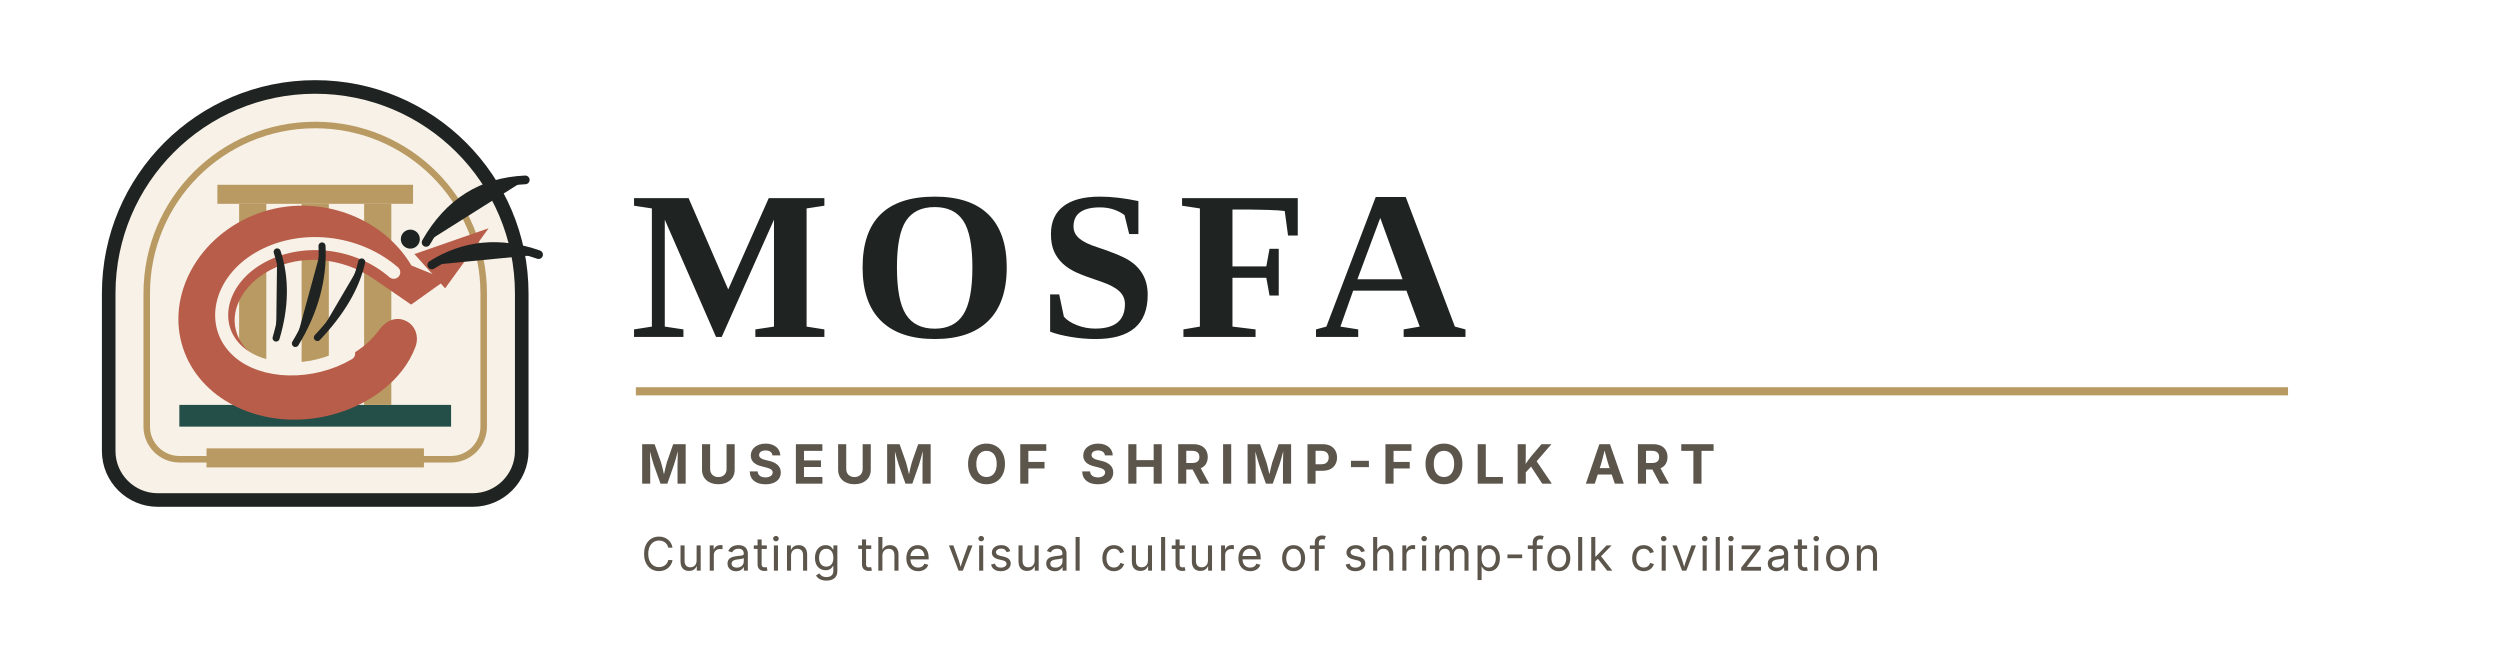
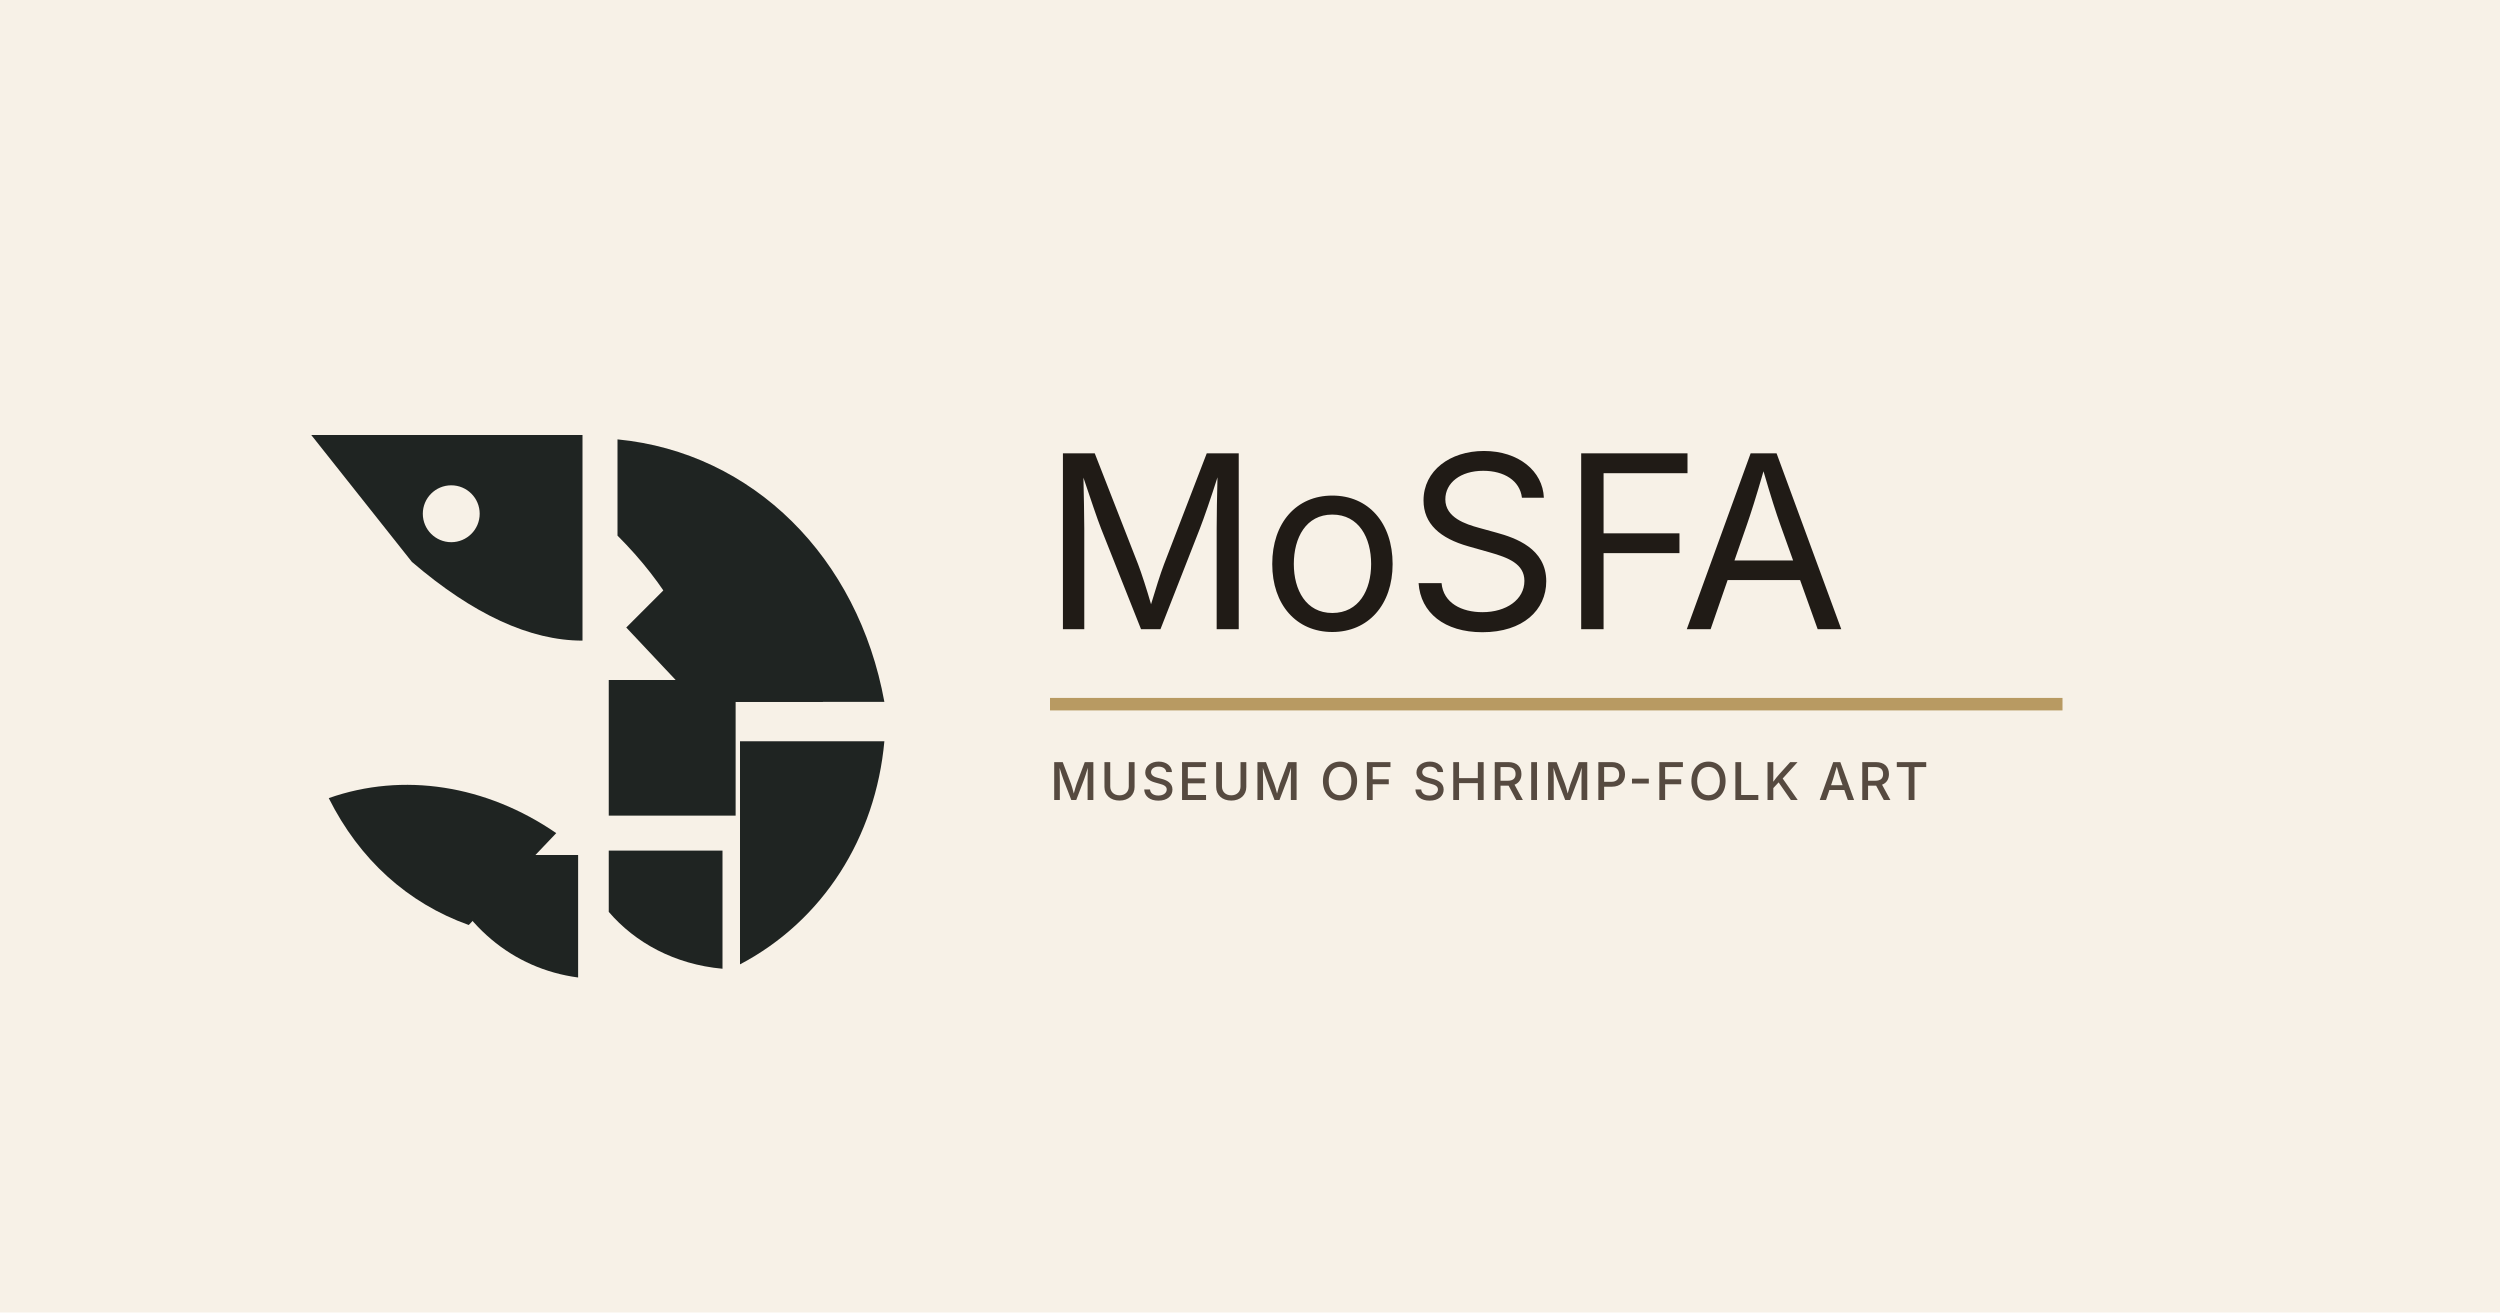
- <svg xmlns="http://www.w3.org/2000/svg" width="920" height="240" viewBox="0 0 920 240" role="img" aria-labelledby="logo-title logo-desc">
-   <style>
- 		.logo-ink { fill: #1f2422; }
- 		.logo-soft { fill: #5b554b; }
- 		.logo-ivory { fill: #f7f1e7; }
- 		.logo-green { fill: #244f49; }
- 		.logo-coral { fill: #b85d49; }
- 		.logo-gold { fill: #b89a62; }
- 		.logo-rule { stroke: #b89a62; }
- 		.logo-line { stroke: #1f2422; }
- 		.logo-shrimp { stroke: #f7f1e7; }
- 		text { paint-order: stroke; }
- 	</style>
-   <g transform="translate(32 28)">
-     <path class="logo-ivory logo-line" stroke-width="5" d="M84 4c42 0 76 34 76 76v58c0 9.9-8.1 18-18 18H26c-9.9 0-18-8.1-18-18V80C8 38 42 4 84 4Z" />
-     <path fill="none" class="logo-rule" stroke-width="2.4" d="M84 18c34.3 0 62 27.7 62 62v49c0 6.6-5.4 12-12 12H34c-6.6 0-12-5.4-12-12V80c0-34.3 27.7-62 62-62Z" />
-     <path class="logo-green" d="M34 121h100v8H34z" />
-     <path class="logo-gold" d="M44 137h80v7H44z" />
-     <path class="logo-gold" d="M48 40h72v7H48z" />
-     <path class="logo-gold" d="M56 47h10v74H56zM79 47h10v74H79zM102 47h10v74h-10z" />
-     <g>
-       <path class="logo-coral" d="M119.4 69.7C108 50.5 82.2 42.3 60.8 51.4 39.5 60.4 28.5 82.8 36 101.9c7 17.9 28.5 27.9 50.8 23.5 16.2-3.2 29.5-13.3 34.1-25.8 1.4-3.8-.1-7.9-3.5-9.5-3.5-1.7-7.2-.3-9.7 3.1-5.5 7.7-14.9 12.9-25.7 14.3-12.3 1.6-23.3-3.6-26.7-12.4-3.2-8.4 1.8-18.2 12.1-23.7 11.4-6 26.4-4.8 38.1 3.2l13.8 9.5 12.9-9.2-12.8-5.2Z" />
-       <path fill="none" class="logo-shrimp" stroke-width="4.8" stroke-linecap="round" stroke-linejoin="round" d="M112.9 72.2C99.4 60.5 78.4 58.1 63.1 67.1 48.7 75.6 45.2 91.8 55.5 101.2c9.2 8.4 27.4 8.8 40.8.9" />
-       <path fill="none" class="logo-ink" stroke="#1f2422" stroke-width="2.6" stroke-linecap="round" d="M70 64.7c3.2 9.7 3 20.3-.4 31.7M86.5 62.5c.6 12.2-2.7 24.2-9.8 35.9M101.1 68.4c-2.1 9.4-7.6 18.6-16.3 27.8" />
-       <path class="logo-coral" d="M120.5 65.5 147.8 56l-16 22.1Z" />
-       <path fill="none" class="logo-ink" stroke="#1f2422" stroke-width="3.2" stroke-linecap="round" stroke-linejoin="round" d="M124.8 61.2c8.4-14.7 20.5-22.3 36.5-23M126.9 69.5c11.9-7.5 25.1-8.8 39.3-3.8" />
-       <circle class="logo-ink" cx="119" cy="60" r="3.5" />
-     </g>
+ <svg xmlns="http://www.w3.org/2000/svg" width="1200" height="630" viewBox="0 0 1200 630" role="img" aria-labelledby="logo-title logo-desc">
+   <rect width="1200" height="630" fill="#f7f1e7" />
+   <g transform="translate(120 150) scale(2.1)" fill="#1f2422">
+     <path d="M14 28h62v47c-12 0-25-6-39-18L14 28Z" />
+     <path d="M84 29c31 3 55 27 61 60h-39c-4-15-11-27-22-38V29Z" />
+     <path d="M100 58c14 6 25 17 31 31h-29L86 72l14-14Z" />
+     <path d="M82 84h29v31H82z" />
+     <path d="M118 98h27c-2 22-14 41-33 51V98Z" />
+     <path d="M82 123h26v27c-11-1-20-6-26-13v-14Z" />
+     <path d="M42 124h33v28c-15-2-27-12-33-28Z" />
+     <path d="M18 111c17-6 36-3 52 8l-20 21c-14-5-25-15-32-29Z" />
+     <circle cx="46" cy="46" r="6.5" fill="#f7f1e7" />
  </g>
-   <g transform="translate(232 62)">
-     <text class="logo-ink" x="0" y="62" font-family="Cormorant Garamond, Georgia, Times New Roman, serif" font-size="78" font-weight="600" letter-spacing="8">MOSFA</text>
-     <line class="logo-rule" x1="2" y1="82" x2="610" y2="82" stroke-width="3" />
-     <text class="logo-soft" x="3" y="116" font-family="Inter, Avenir Next, Segoe UI, Arial, sans-serif" font-size="20" font-weight="700" letter-spacing="3.4">MUSEUM OF SHRIMP-FOLK ART</text>
-     <text class="logo-soft" x="4" y="148" font-family="Inter, Avenir Next, Segoe UI, Arial, sans-serif" font-size="17" letter-spacing=".7">Curating the visual culture of shrimp-folk civilization</text>
+   <g transform="translate(500 230)">
+     <text x="0" y="72" fill="#201b16" font-family="Avenir, Avenir Next, Inter, Segoe UI, Arial, sans-serif" font-size="116" font-weight="400">MoSFA</text>
+     <rect x="4" y="105" width="486" height="6" fill="#b89a62" />
+     <text x="4" y="154" fill="#564a40" font-family="Avenir, Avenir Next, Inter, Segoe UI, Arial, sans-serif" font-size="25" font-weight="500" letter-spacing="1.3">MUSEUM OF SHRIMP-FOLK ART</text>
  </g>
</svg>
